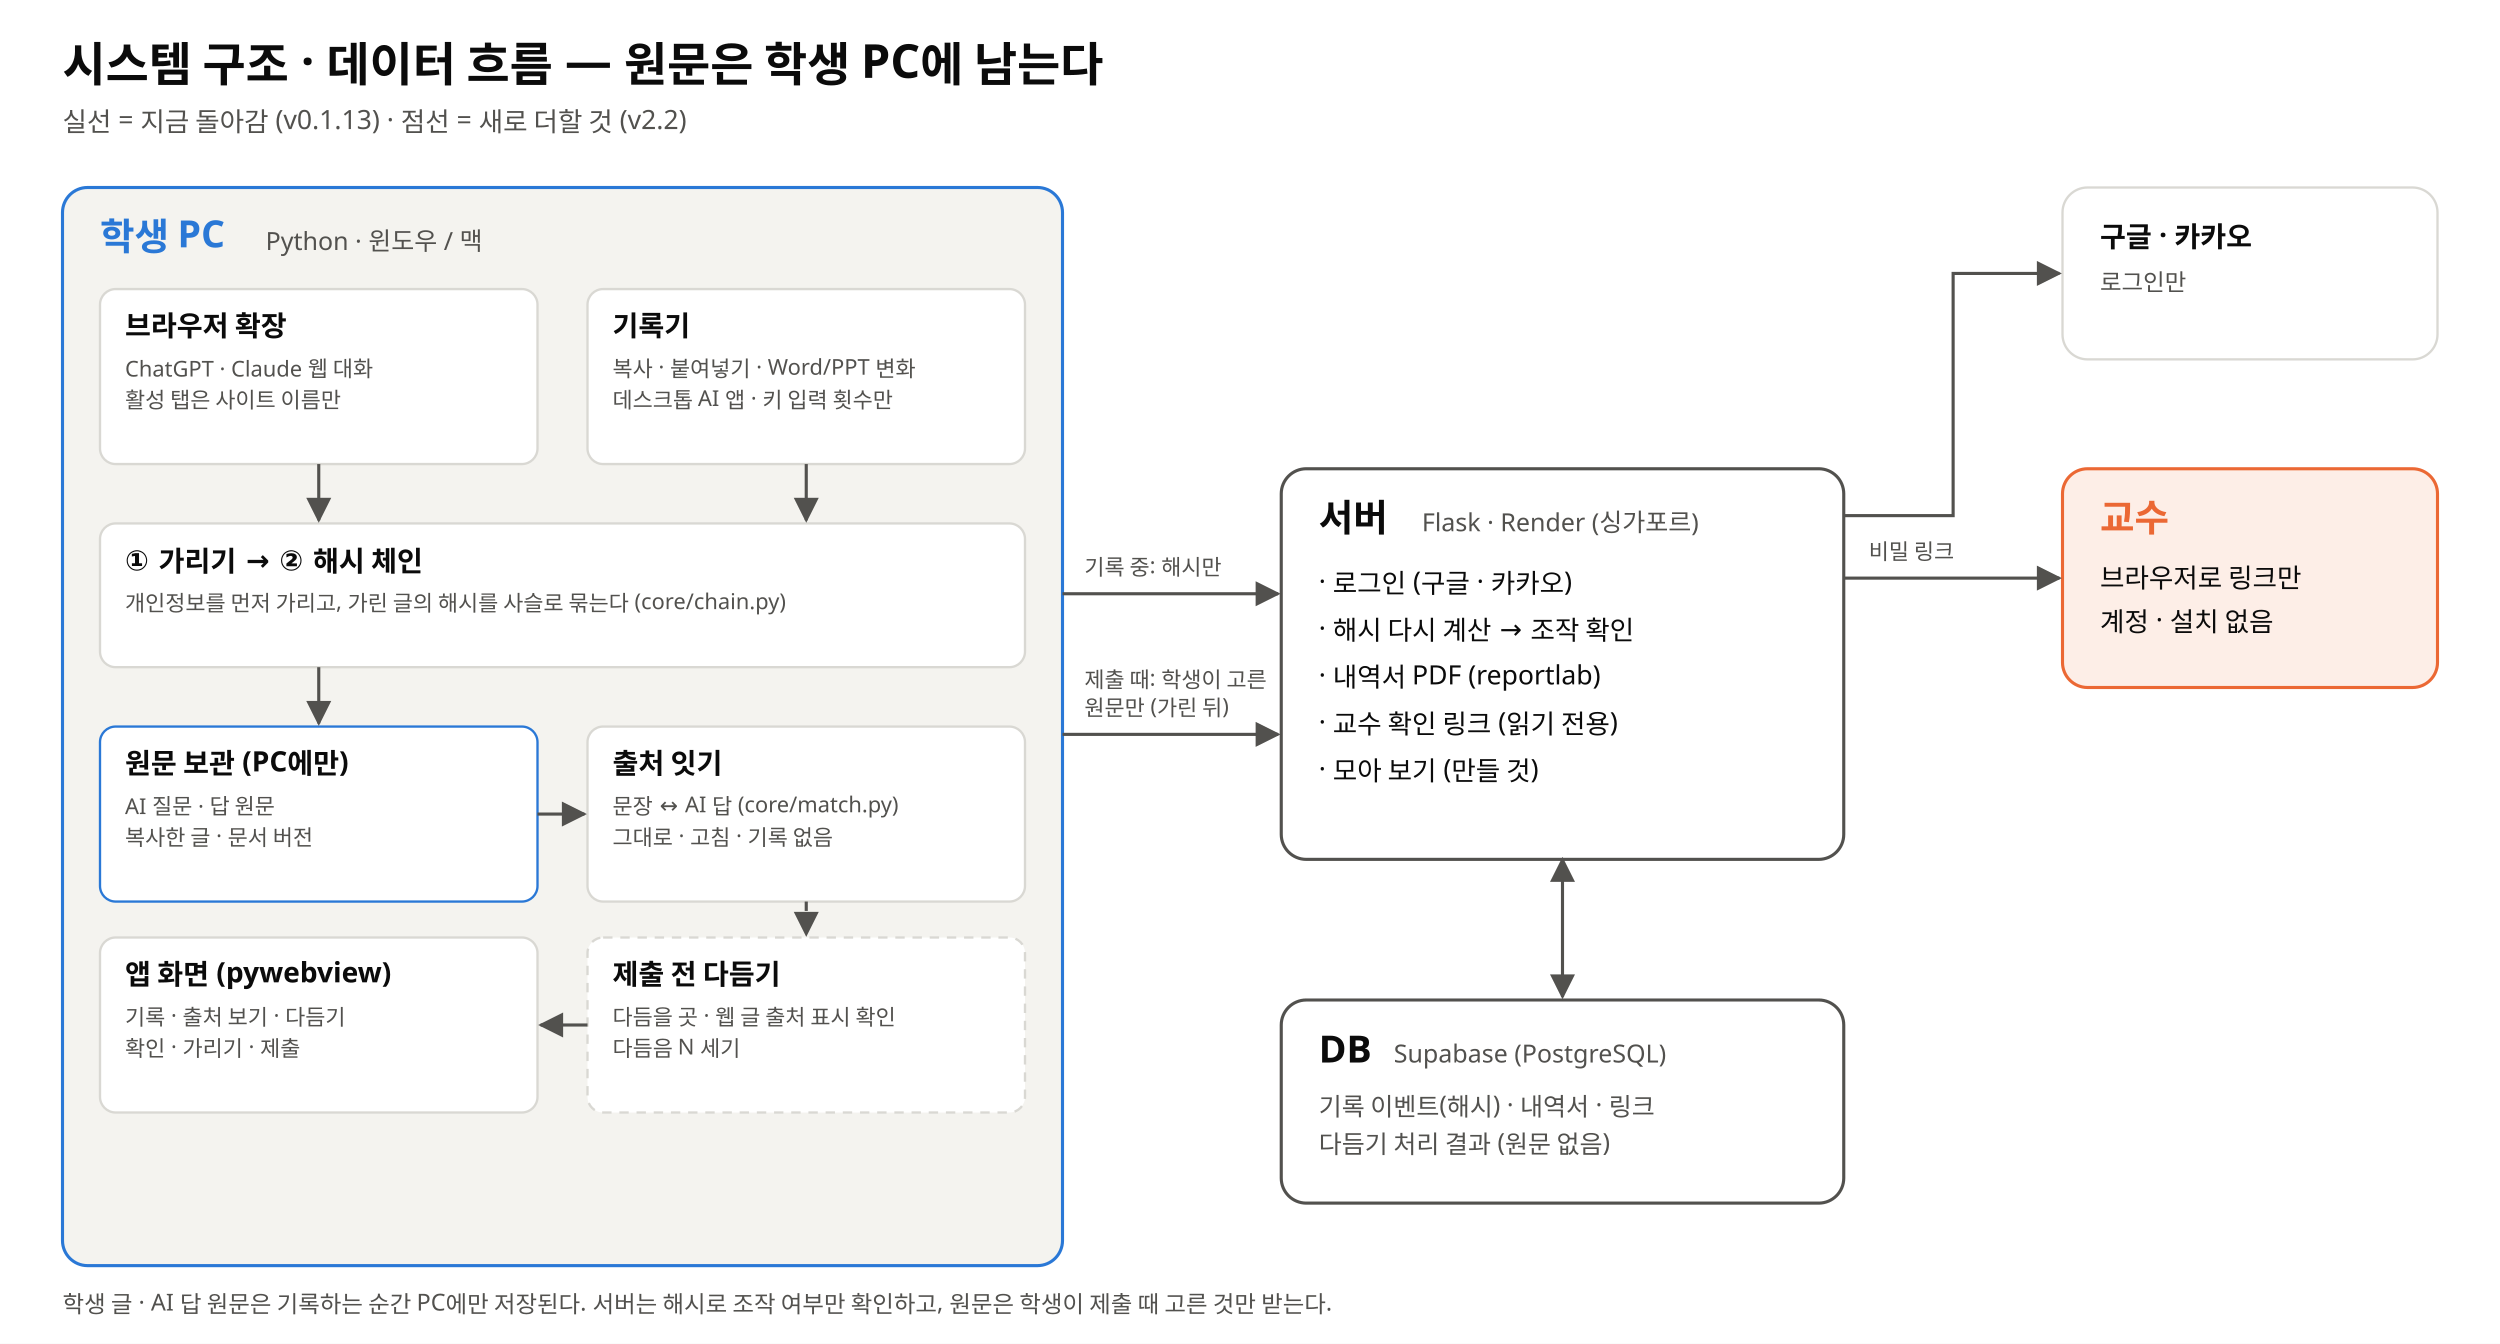
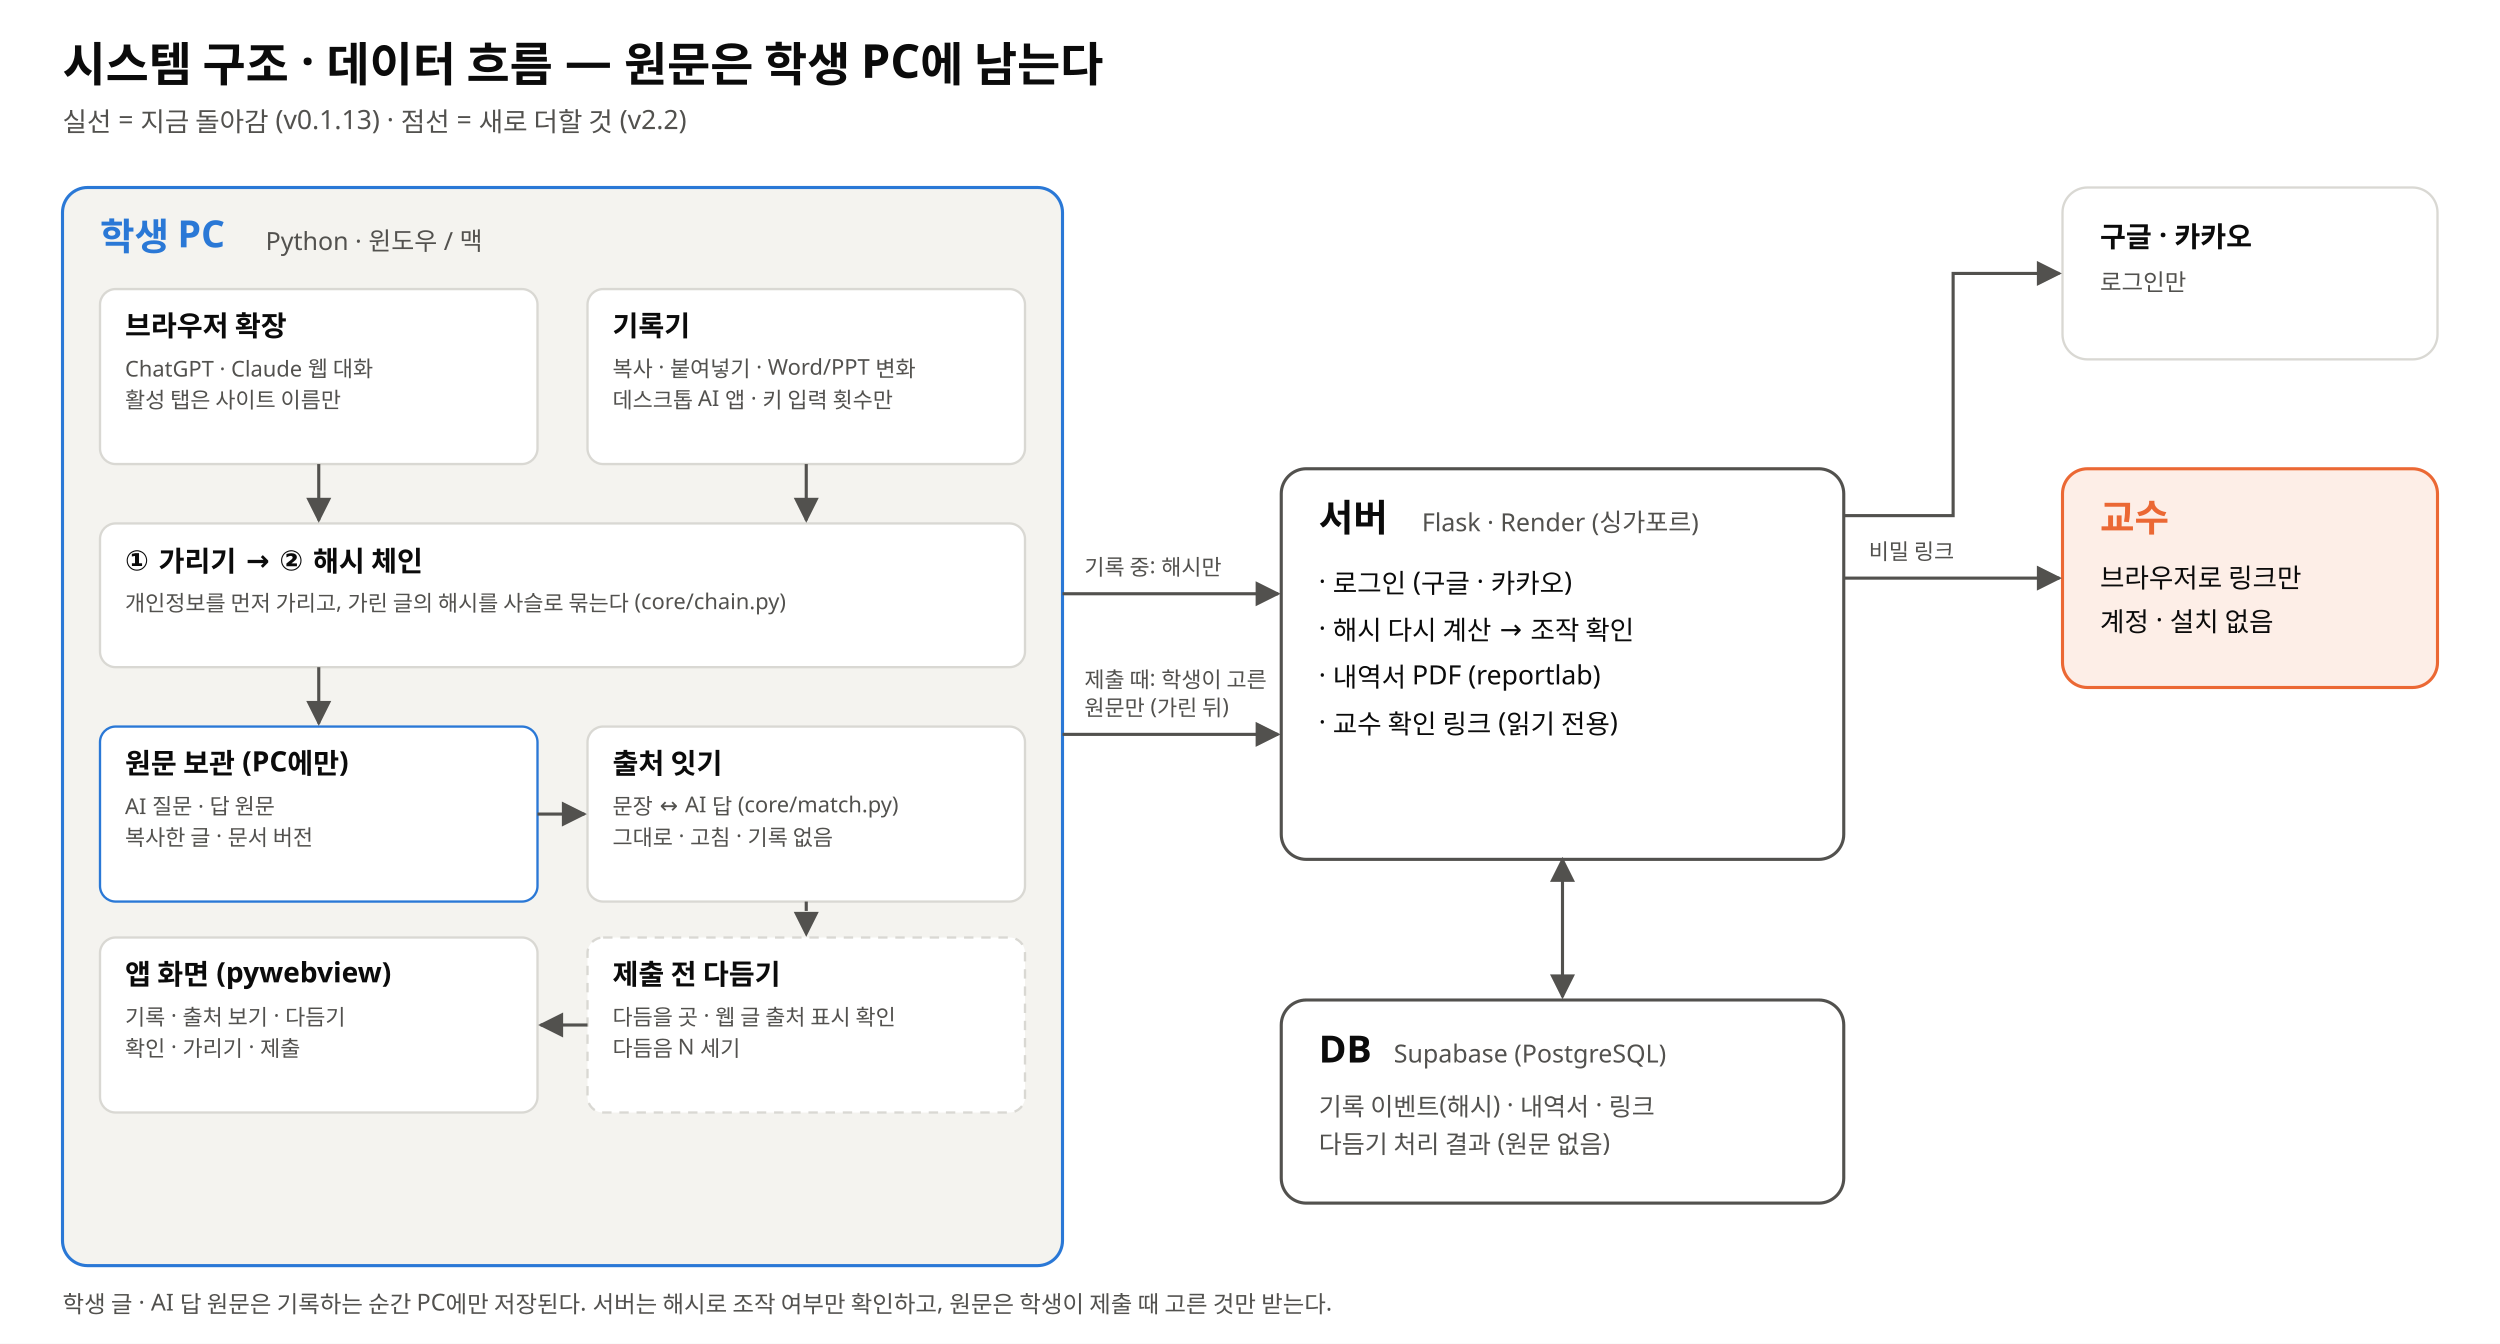
<svg xmlns="http://www.w3.org/2000/svg" viewBox="0 0 1600 860" width="1600" height="860" font-family="Pretendard, 'Apple SD Gothic Neo', 'Noto Sans KR', sans-serif">
  <defs>
    <marker id="arr" viewBox="0 0 10 10" refX="9" refY="5" markerWidth="8" markerHeight="8" orient="auto-start-reverse">
      <path d="M0,0 L10,5 L0,10 z" fill="#52514e" />
    </marker>
  </defs>
  <rect width="1600" height="860" fill="#ffffff" />
  <text x="40" y="52" font-size="30" fill="#0b0b0b" font-weight="700" text-anchor="start">시스템 구조 · 데이터 흐름 — 원문은 학생 PC에 남는다</text>
  <text x="40" y="84" font-size="17" fill="#52514e" font-weight="400" text-anchor="start">실선 = 지금 돌아감 (v0.1.13) · 점선 = 새로 더할 것 (v2.2)</text>
  <rect x="40" y="120" width="640" height="690" rx="16" fill="#f4f3ef" stroke="#2a78d6" stroke-width="2" />
  <text x="64" y="160" font-size="24" fill="#2a78d6" font-weight="700" text-anchor="start">학생 PC</text>
  <text x="170" y="160" font-size="16" fill="#52514e" font-weight="400" text-anchor="start">Python · 윈도우 / 맥</text>
  <rect x="64" y="185" width="280" height="112" rx="10" fill="#ffffff" stroke="#d9d8d3" stroke-width="1.5" />
  <text x="80" y="215" font-size="18" fill="#0b0b0b" font-weight="700" text-anchor="start">브라우저 확장</text>
  <text x="80" y="241" font-size="14" fill="#52514e" font-weight="400" text-anchor="start">ChatGPT · Claude 웹 대화</text>
  <text x="80" y="261" font-size="14" fill="#52514e" font-weight="400" text-anchor="start">활성 탭은 사이트 이름만</text>
  <rect x="376" y="185" width="280" height="112" rx="10" fill="#ffffff" stroke="#d9d8d3" stroke-width="1.5" />
  <text x="392" y="215" font-size="18" fill="#0b0b0b" font-weight="700" text-anchor="start">기록기</text>
  <text x="392" y="241" font-size="14" fill="#52514e" font-weight="400" text-anchor="start">복사 · 붙여넣기 · Word/PPT 변화</text>
  <text x="392" y="261" font-size="14" fill="#52514e" font-weight="400" text-anchor="start">데스크톱 AI 앱 · 키 입력 횟수만</text>
  <rect x="64" y="335" width="592" height="92" rx="10" fill="#ffffff" stroke="#d9d8d3" stroke-width="1.5" />
  <text x="80" y="365" font-size="18" fill="#0b0b0b" font-weight="700" text-anchor="start">① 가리기 → ② 해시 체인</text>
  <text x="80" y="391" font-size="14" fill="#52514e" font-weight="400" text-anchor="start">개인정보를 먼저 가리고, 가린 글의 해시를 사슬로 묶는다 (core/chain.py)</text>
  <rect x="64" y="465" width="280" height="112" rx="10" fill="#ffffff" stroke="#2a78d6" stroke-width="1.5" />
  <text x="80" y="495" font-size="18" fill="#0b0b0b" font-weight="700" text-anchor="start">원문 보관 (PC에만)</text>
  <text x="80" y="521" font-size="14" fill="#52514e" font-weight="400" text-anchor="start">AI 질문 · 답 원문</text>
  <text x="80" y="541" font-size="14" fill="#52514e" font-weight="400" text-anchor="start">복사한 글 · 문서 버전</text>
  <rect x="376" y="465" width="280" height="112" rx="10" fill="#ffffff" stroke="#d9d8d3" stroke-width="1.5" />
  <text x="392" y="495" font-size="18" fill="#0b0b0b" font-weight="700" text-anchor="start">출처 잇기</text>
  <text x="392" y="521" font-size="14" fill="#52514e" font-weight="400" text-anchor="start">문장 ↔ AI 답 (core/match.py)</text>
  <text x="392" y="541" font-size="14" fill="#52514e" font-weight="400" text-anchor="start">그대로 · 고침 · 기록 없음</text>
  <rect x="376" y="600" width="280" height="112" rx="10" fill="#ffffff" stroke="#d9d8d3" stroke-width="1.5" stroke-dasharray="6 5" />
  <text x="392" y="630" font-size="18" fill="#0b0b0b" font-weight="700" text-anchor="start">제출 전 다듬기</text>
  <text x="392" y="656" font-size="14" fill="#52514e" font-weight="400" text-anchor="start">다듬을 곳 · 웹 글 출처 표시 확인</text>
  <text x="392" y="676" font-size="14" fill="#52514e" font-weight="400" text-anchor="start">다듬음 N 세기</text>
  <rect x="64" y="600" width="280" height="112" rx="10" fill="#ffffff" stroke="#d9d8d3" stroke-width="1.5" />
  <text x="80" y="630" font-size="18" fill="#0b0b0b" font-weight="700" text-anchor="start">앱 화면 (pywebview)</text>
  <text x="80" y="656" font-size="14" fill="#52514e" font-weight="400" text-anchor="start">기록 · 출처 보기 · 다듬기</text>
  <text x="80" y="676" font-size="14" fill="#52514e" font-weight="400" text-anchor="start">확인 · 가리기 · 제출</text>
  <line x1="204" y1="297" x2="204" y2="333" stroke="#52514e" stroke-width="2" marker-end="url(#arr)" />
  <line x1="516" y1="297" x2="516" y2="333" stroke="#52514e" stroke-width="2" marker-end="url(#arr)" />
  <line x1="204" y1="427" x2="204" y2="463" stroke="#52514e" stroke-width="2" marker-end="url(#arr)" />
  <line x1="344" y1="521" x2="374" y2="521" stroke="#52514e" stroke-width="2" marker-end="url(#arr)" />
  <line x1="516" y1="577" x2="516" y2="598" stroke="#52514e" stroke-width="2" stroke-dasharray="6 5" marker-end="url(#arr)" />
  <line x1="376" y1="656" x2="346" y2="656" stroke="#52514e" stroke-width="2" marker-end="url(#arr)" />
  <rect x="820" y="300" width="360" height="250" rx="16" fill="#ffffff" stroke="#52514e" stroke-width="2" />
  <text x="844" y="340" font-size="24" fill="#0b0b0b" font-weight="700" text-anchor="start">서버</text>
  <text x="910" y="340" font-size="16" fill="#52514e" font-weight="400" text-anchor="start">Flask · Render (싱가포르)</text>
  <text x="844" y="378" font-size="17" fill="#0b0b0b" font-weight="400" text-anchor="start">· 로그인 (구글 · 카카오)</text>
  <text x="844" y="408" font-size="17" fill="#0b0b0b" font-weight="400" text-anchor="start">· 해시 다시 계산 → 조작 확인</text>
  <text x="844" y="438" font-size="17" fill="#0b0b0b" font-weight="400" text-anchor="start">· 내역서 PDF (reportlab)</text>
  <text x="844" y="468" font-size="17" fill="#0b0b0b" font-weight="400" text-anchor="start">· 교수 확인 링크 (읽기 전용)</text>
-   <text x="844" y="498" font-size="17" fill="#0b0b0b" font-weight="400" text-anchor="start">· 모아 보기 (만들 것)</text>
  <rect x="820" y="640" width="360" height="130" rx="16" fill="#ffffff" stroke="#52514e" stroke-width="2" />
  <text x="844" y="680" font-size="24" fill="#0b0b0b" font-weight="700" text-anchor="start">DB</text>
  <text x="892" y="680" font-size="16" fill="#52514e" font-weight="400" text-anchor="start">Supabase (PostgreSQL)</text>
  <text x="844" y="714" font-size="16" fill="#52514e" font-weight="400" text-anchor="start">기록 이벤트(해시) · 내역서 · 링크</text>
  <text x="844" y="738" font-size="16" fill="#52514e" font-weight="400" text-anchor="start">다듬기 처리 결과 (원문 없음)</text>
  <line x1="1000" y1="550" x2="1000" y2="638" stroke="#52514e" stroke-width="2" marker-end="url(#arr)" marker-start="url(#arr)" />
  <rect x="1320" y="300" width="240" height="140" rx="16" fill="#fdeee7" stroke="#eb6834" stroke-width="2" />
  <text x="1344" y="340" font-size="24" fill="#eb6834" font-weight="700" text-anchor="start">교수</text>
  <text x="1344" y="376" font-size="17" fill="#0b0b0b" font-weight="400" text-anchor="start">브라우저로 링크만</text>
  <text x="1344" y="404" font-size="17" fill="#0b0b0b" font-weight="400" text-anchor="start">계정 · 설치 없음</text>
  <line x1="1180" y1="370" x2="1318" y2="370" stroke="#52514e" stroke-width="2" marker-end="url(#arr)" />
  <text x="1196" y="358" font-size="14" fill="#52514e" font-weight="400" text-anchor="start">비밀 링크</text>
  <rect x="1320" y="120" width="240" height="110" rx="16" fill="#ffffff" stroke="#d9d8d3" stroke-width="1.5" />
  <text x="1344" y="158" font-size="18" fill="#0b0b0b" font-weight="700" text-anchor="start">구글 · 카카오</text>
  <text x="1344" y="186" font-size="15" fill="#52514e" font-weight="400" text-anchor="start">로그인만</text>
  <path d="M1180,330 L1250,330 L1250,175 L1318,175" fill="none" stroke="#52514e" stroke-width="2" marker-end="url(#arr)" />
  <line x1="680" y1="380" x2="818" y2="380" stroke="#52514e" stroke-width="2" marker-end="url(#arr)" />
  <text x="694" y="368" font-size="14" fill="#52514e" font-weight="400" text-anchor="start">기록 중: 해시만</text>
  <line x1="680" y1="470" x2="818" y2="470" stroke="#52514e" stroke-width="2" marker-end="url(#arr)" />
  <text x="694" y="440" font-size="14" fill="#52514e" font-weight="400" text-anchor="start">제출 때: 학생이 고른</text>
  <text x="694" y="458" font-size="14" fill="#52514e" font-weight="400" text-anchor="start">원문만 (가린 뒤)</text>
  <text x="40" y="840" font-size="15" fill="#52514e" font-weight="400" text-anchor="start">학생 글 · AI 답 원문은 기록하는 순간 PC에만 저장된다. 서버는 해시로 조작 여부만 확인하고, 원문은 학생이 제출 때 고른 것만 받는다.</text>
</svg>
